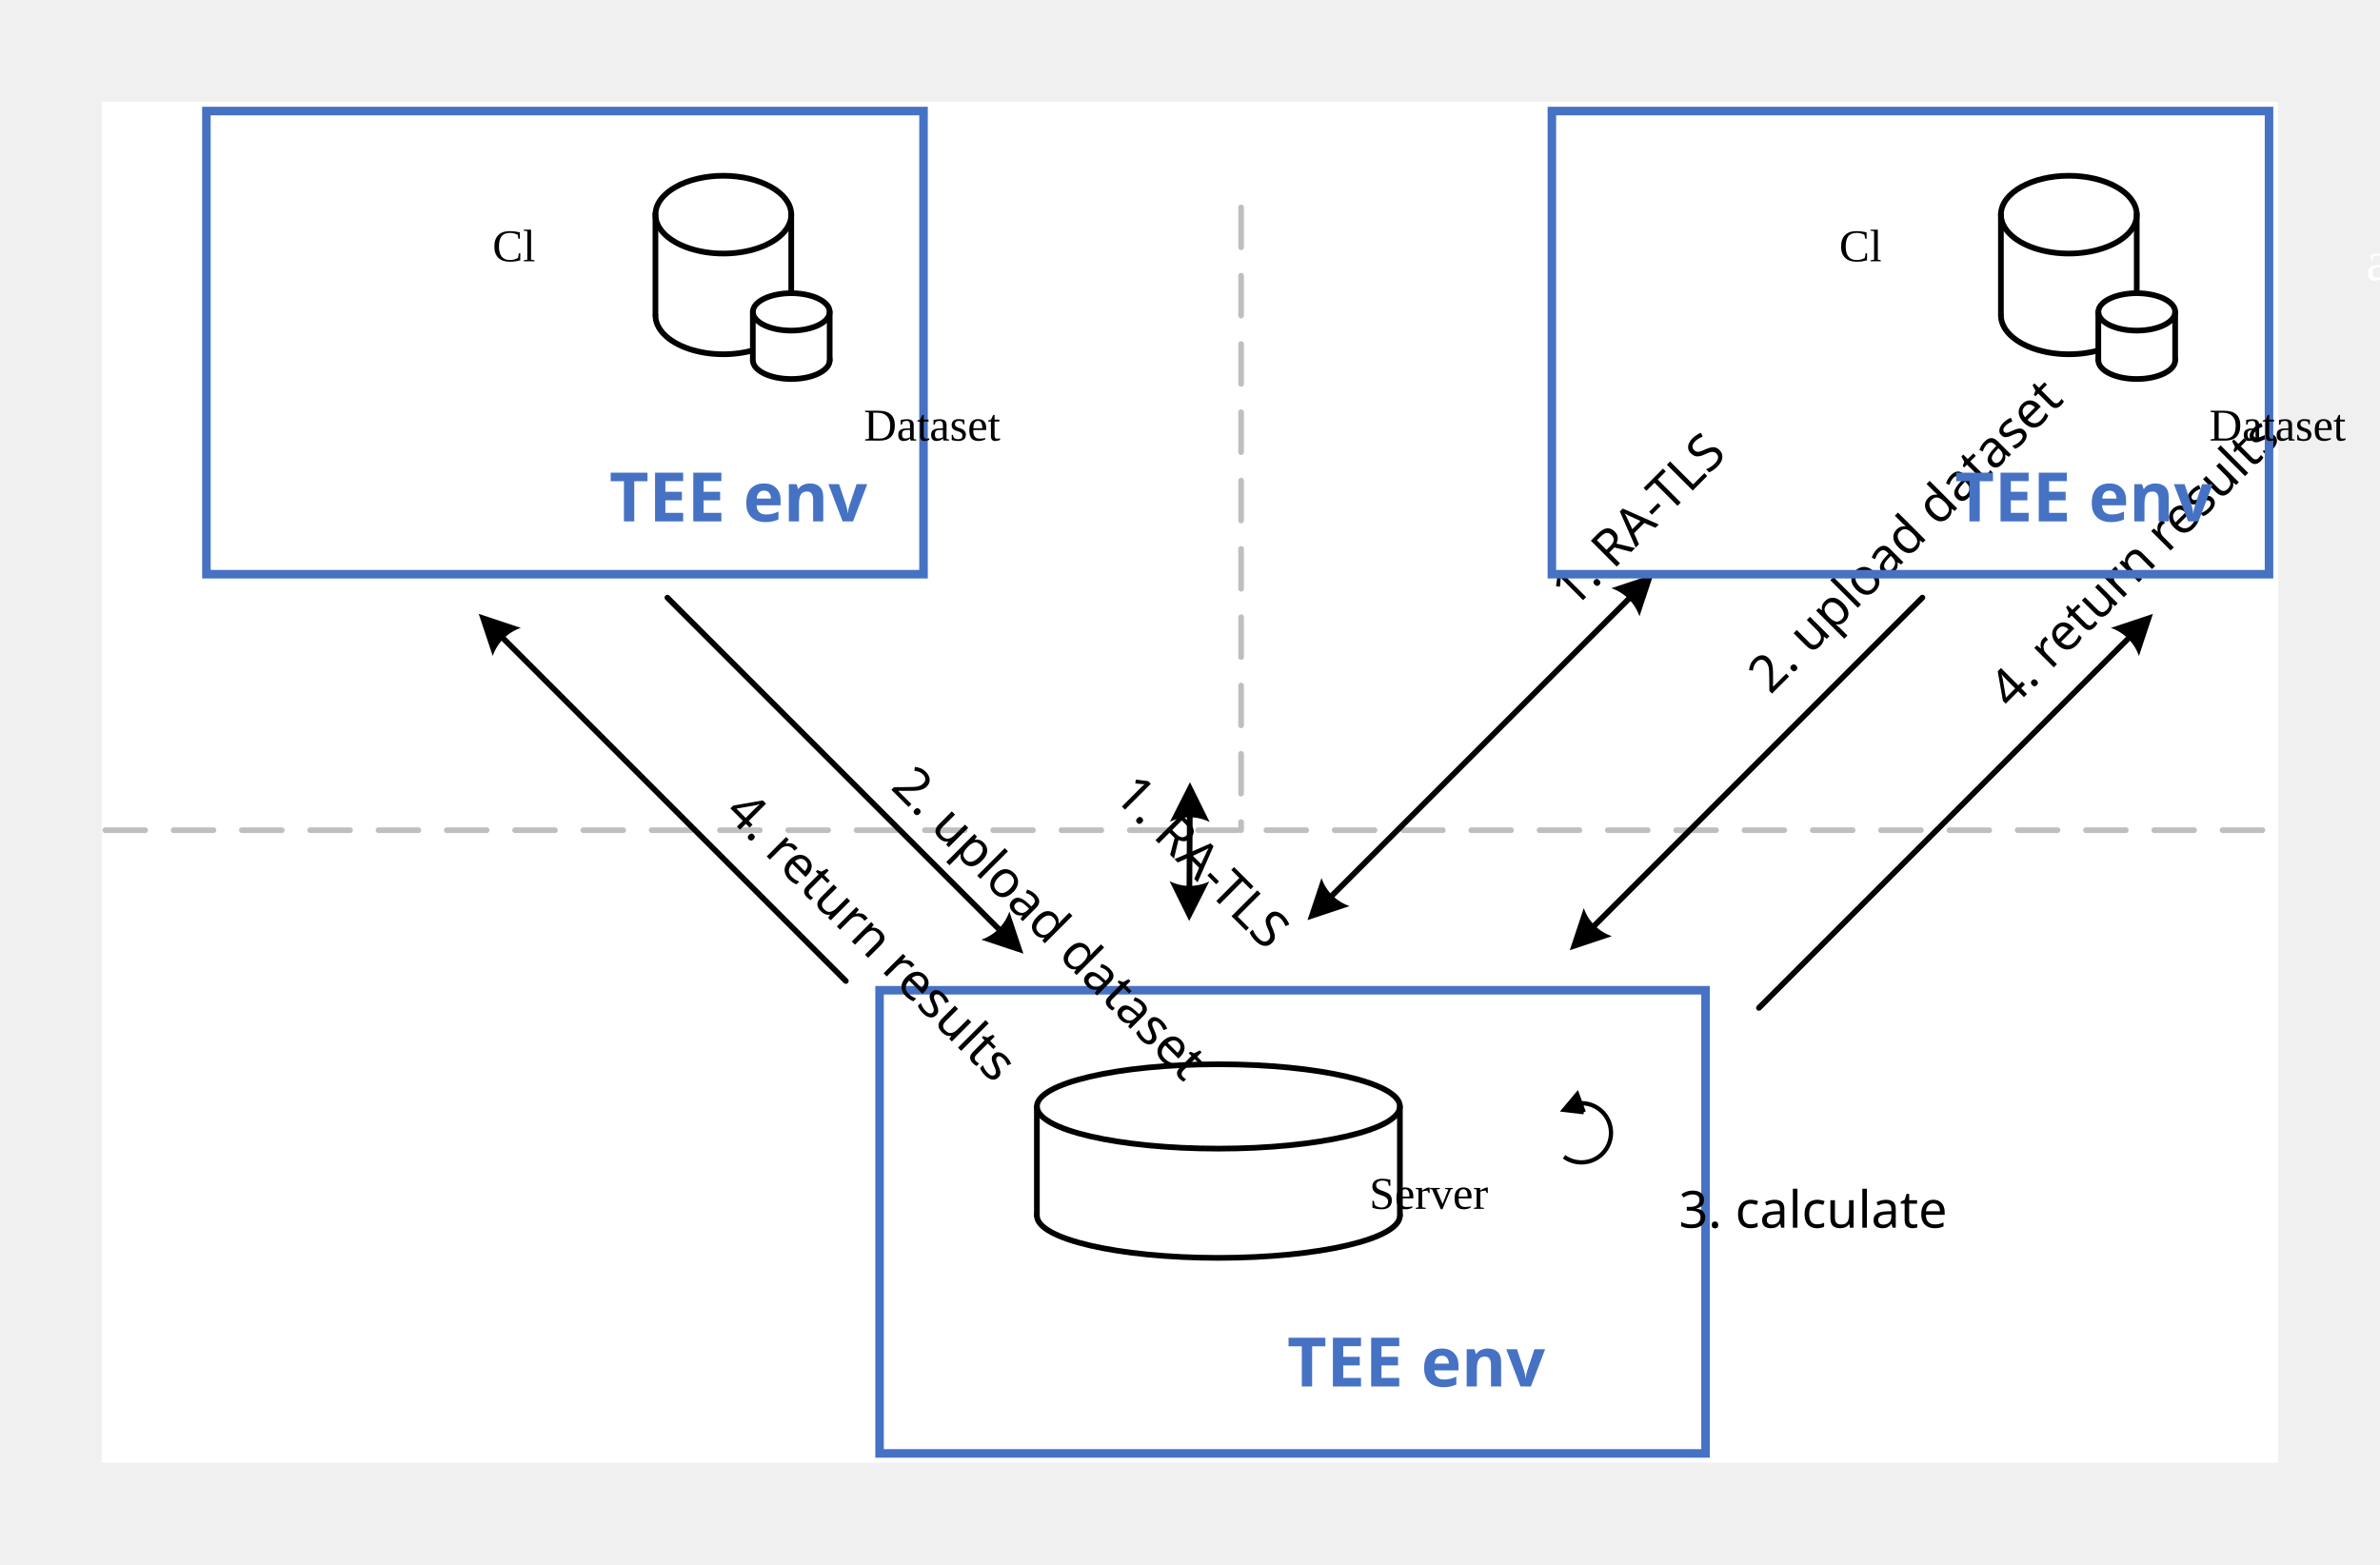
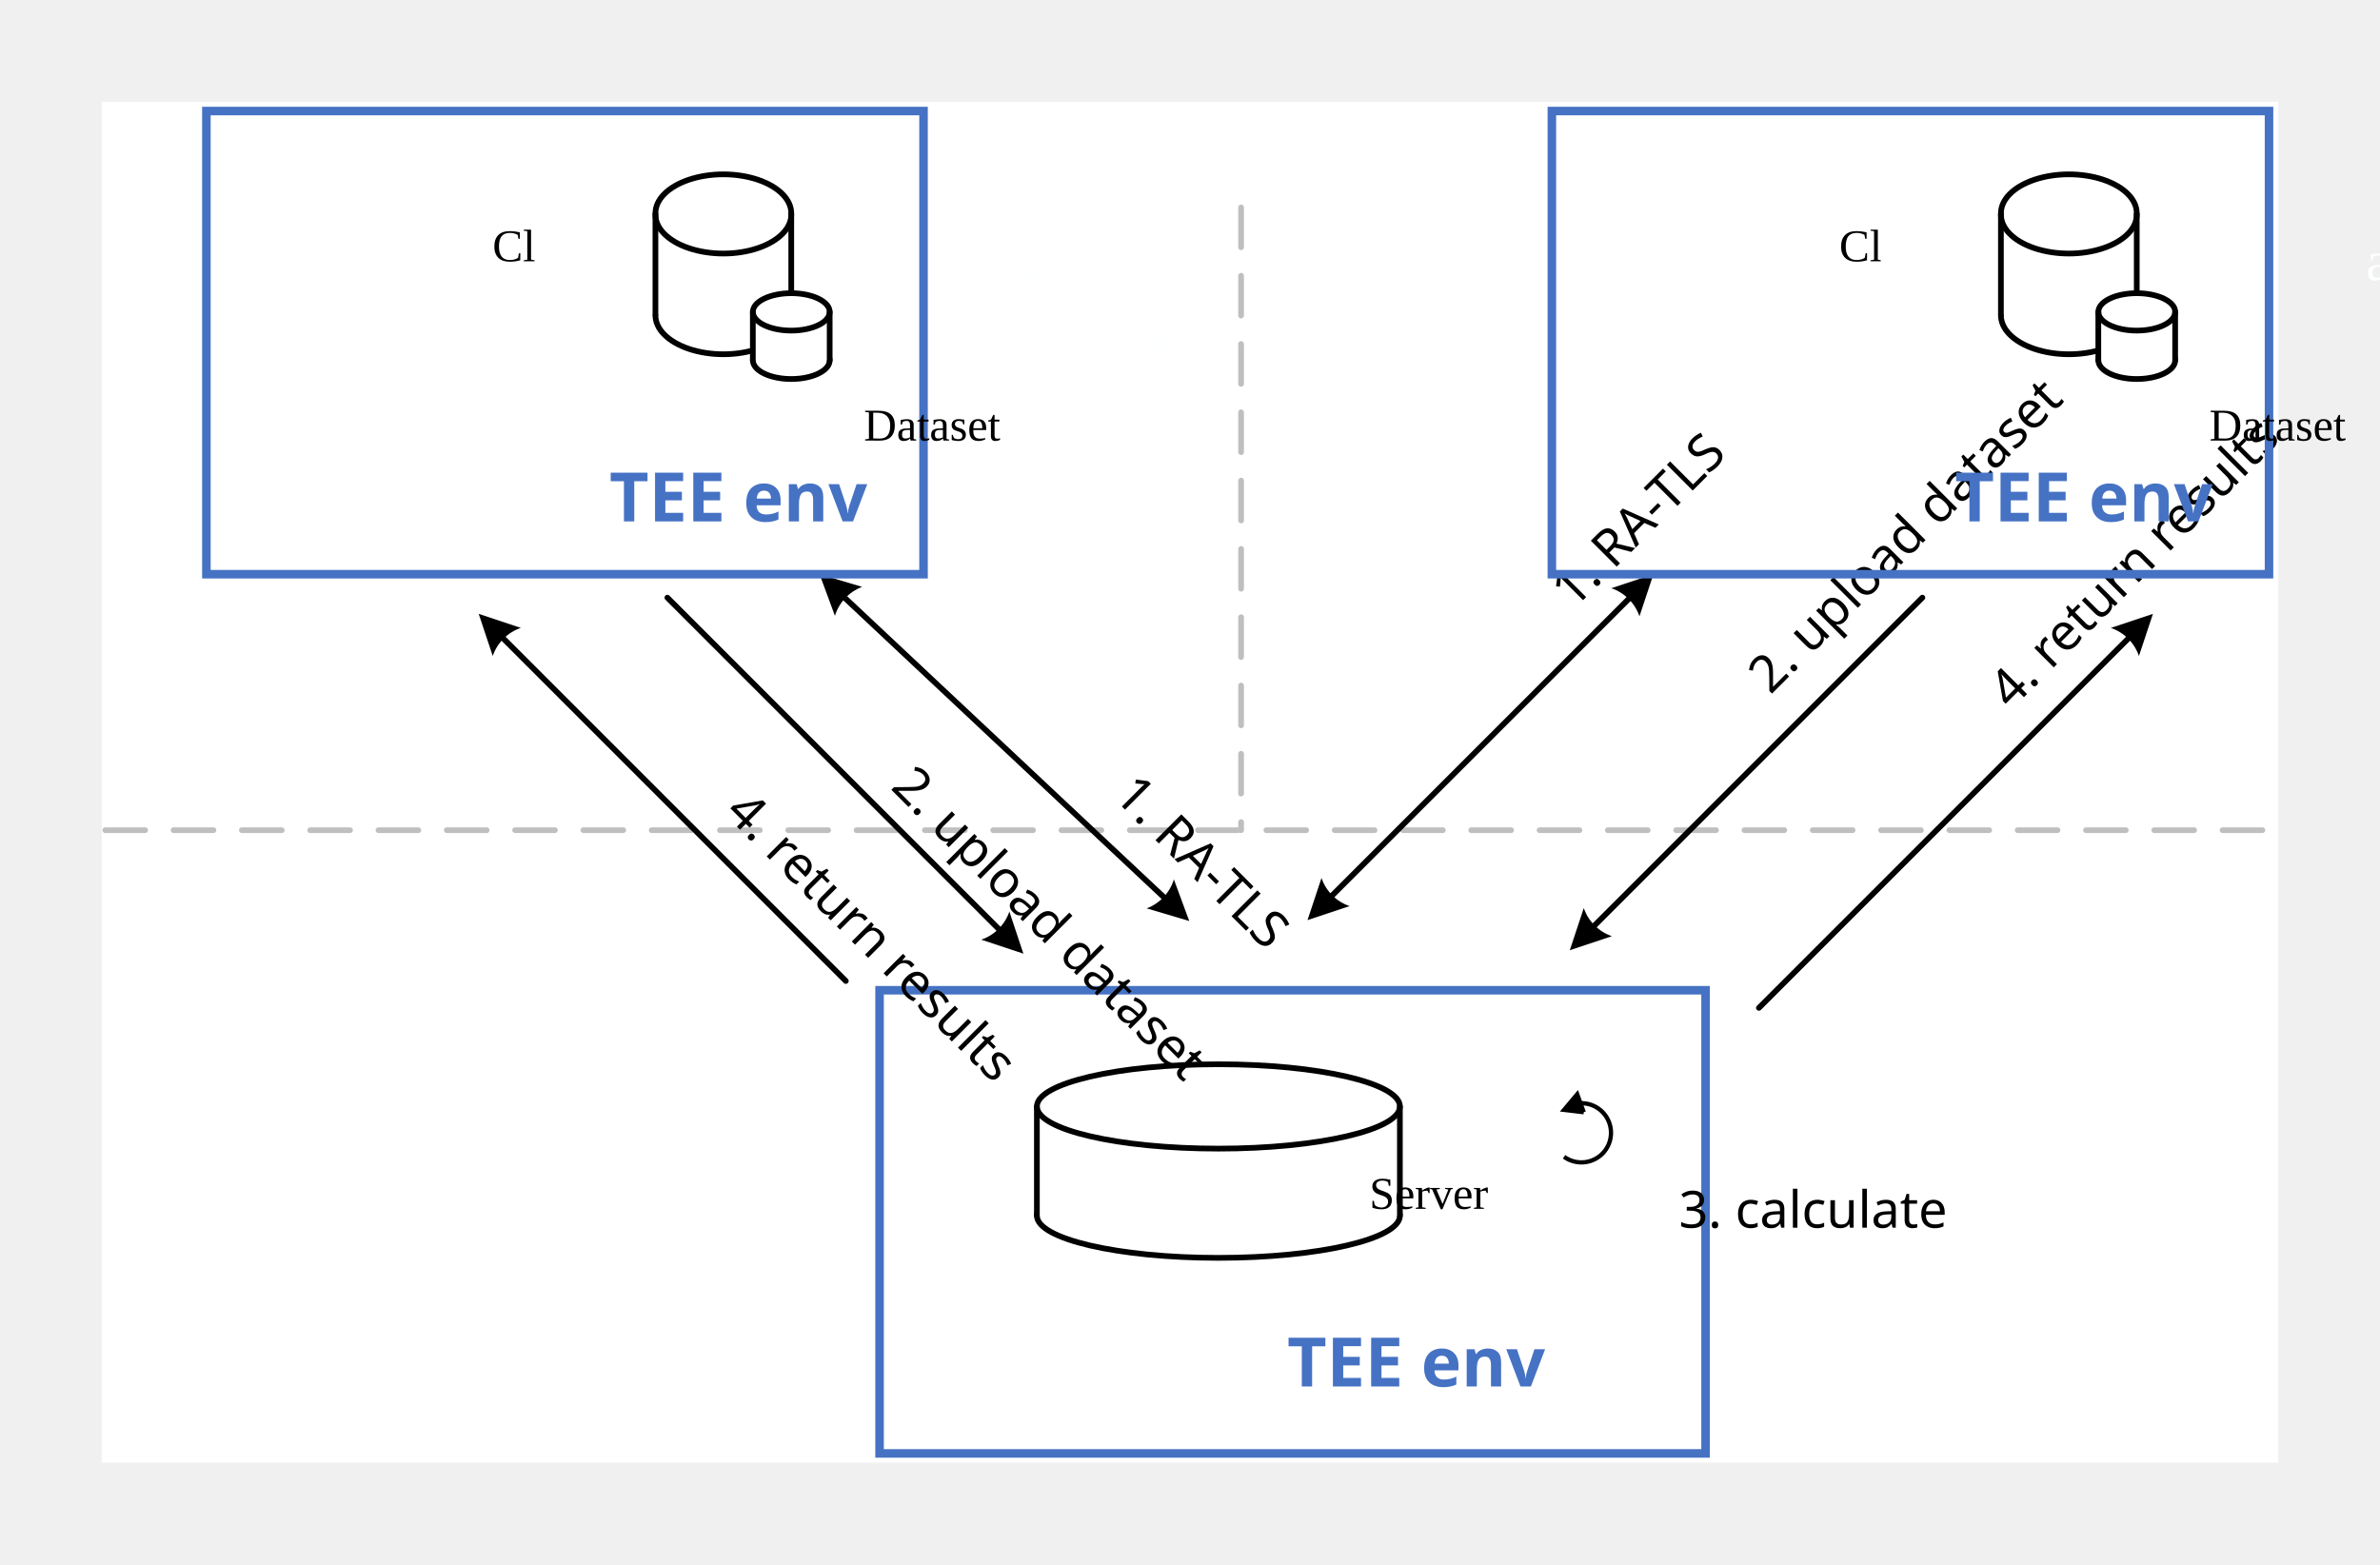
<svg xmlns="http://www.w3.org/2000/svg" xmlns:ns1="http://schemas.microsoft.com/visio/2003/SVGExtensions/" xmlns:xlink="http://www.w3.org/1999/xlink" width="5.808in" height="3.818in" viewBox="0 0 418.162 274.865" xml:space="preserve" color-interpolation-filters="sRGB" class="st20">
  <ns1:documentProperties ns1:langID="1033" ns1:viewMarkup="false">
    <ns1:userDefs>
      <ns1:ud ns1:nameU="msvSubprocessMaster" ns1:prompt="" ns1:val="VT4(Rectangle)" />
      <ns1:ud ns1:nameU="msvNoAutoConnect" ns1:val="VT0(1):26" />
    </ns1:userDefs>
  </ns1:documentProperties>
  <style type="text/css">
	
		.st1 {fill:#ffffff;stroke:#ffffff;stroke-width:0.25}
		.st2 {fill:none;stroke:none;stroke-width:0.25}
		.st3 {fill:#000000;font-family:Times New Roman;font-size:0.667em}
		.st4 {font-size:1em}
		.st5 {stroke:#bfbfbf;stroke-dasharray:7,5;stroke-linecap:round;stroke-linejoin:round;stroke-width:1}
		.st6 {fill:none;stroke:#000000;stroke-width:1}
		.st7 {fill:#ffffff;stroke:none;stroke-width:0.25}
		.st8 {fill:#feffff;font-family:Times New Roman;font-size:0.833em}
		.st9 {fill:#ffffff;stroke:#000000;stroke-width:1}
		.st10 {stroke:#000000;stroke-linecap:round;stroke-linejoin:round;stroke-width:1}
		.st11 {marker-end:url(#mrkr5-38);marker-start:url(#mrkr5-36);stroke:#000000;stroke-linecap:round;stroke-linejoin:round;stroke-width:1}
		.st12 {fill:#000000;fill-opacity:1;stroke:#000000;stroke-opacity:1;stroke-width:0.284}
		.st13 {fill:#000000;font-family:Calibri;font-size:0.75em}
		.st14 {fill:none;stroke:#4672c4;stroke-width:1.5}
		.st15 {marker-end:url(#mrkr5-38);stroke:#000000;stroke-linecap:round;stroke-linejoin:round;stroke-width:1}
		.st16 {marker-start:url(#mrkr5-36);stroke:#000000;stroke-linecap:round;stroke-linejoin:round;stroke-width:1}
		.st17 {fill:#000000}
		.st18 {stroke:#000000;stroke-linecap:butt;stroke-width:0.75}
		.st19 {fill:#4672c4;font-family:Calibri;font-size:1em;font-weight:bold}
		.st20 {fill:none;fill-rule:evenodd;font-size:12px;overflow:visible;stroke-linecap:square;stroke-miterlimit:3}
	
	</style>
  <defs id="Markers">
    <g id="lend5">
      <path d="M 2 1 L 0 0 L 1.981 -0.993 C 1.672 -0.365 1.673 0.373 1.985 1 " style="stroke:none" />
    </g>
    <marker id="mrkr5-36" class="st12" ns1:arrowType="5" ns1:arrowSize="2" ns1:setback="5.8" refX="5.8" orient="auto" markerUnits="strokeWidth" overflow="visible">
      <use xlink:href="#lend5" transform="scale(3.52) " />
    </marker>
    <marker id="mrkr5-38" class="st12" ns1:arrowType="5" ns1:arrowSize="2" ns1:setback="6.16" refX="-6.16" orient="auto" markerUnits="strokeWidth" overflow="visible">
      <use xlink:href="#lend5" transform="scale(-3.52,-3.52) " />
    </marker>
  </defs>
  <g ns1:mID="0" ns1:index="1" ns1:groupContext="foregroundPage">
    <ns1:userDefs>
      <ns1:ud ns1:nameU="msvThemeOrder" ns1:val="VT0(0):26" />
    </ns1:userDefs>
    <ns1:pageProperties ns1:drawingScale="1" ns1:pageScale="1" ns1:drawingUnits="0" ns1:shadowOffsetX="4.25197" ns1:shadowOffsetY="-4.25197" />
    <ns1:layer ns1:name="Electrical" ns1:index="0" />
    <g id="shape60-1" ns1:mID="60" ns1:groupContext="shape" transform="translate(18,-18)">
      <ns1:userDefs>
        <ns1:ud ns1:nameU="visVersion" ns1:val="VT0(15):26" />
        <ns1:ud ns1:nameU="visMasterStencil" ns1:prompt="" ns1:val="VT4(Basic_U.vssx)" />
      </ns1:userDefs>
      <rect x="0" y="36" width="382.162" height="238.865" class="st1" />
    </g>
    <g id="shape1-3" ns1:mID="1" ns1:groupContext="shape" transform="translate(36.2625,-225.365)">
      <ns1:textBlock ns1:margins="rect(2,2,2,2)" />
      <ns1:textRect cx="27.918" cy="268.865" width="55.84" height="12" />
      <rect x="0" y="262.865" width="55.835" height="12" class="st2" />
      <text x="14.25" y="271.26" class="st3" ns1:langID="2052">
        <ns1:paragraph ns1:horizAlign="1" />
        <ns1:tabList />Client<tspan class="st4" ns1:langID="1033"> </tspan>A</text>
    </g>
    <g id="shape2-7" ns1:mID="2" ns1:groupContext="shape" transform="translate(492.928,36.437) rotate(90)">
      <path d="M0 274.87 L109.42 274.87" class="st5" />
    </g>
    <g id="shape3-10" ns1:mID="3" ns1:groupContext="shape" transform="translate(18.5,-129.011)">
      <path d="M0 274.87 L380.02 274.87" class="st5" />
    </g>
    <g id="group4-13" transform="translate(182.183,-53.8572)" ns1:mID="4" ns1:groupContext="group">
      <g id="shape5-14" ns1:mID="5" ns1:groupContext="shape">
        <ns1:userDefs>
          <ns1:ud ns1:nameU="visVersion" ns1:val="VT0(15):26" />
        </ns1:userDefs>
-         <path d="M0 267.45 A31.89 7.411 0 1 1 63.78 267.45 A31.89 7.411 0 0 1 0 267.45 Z" class="st6" />
+         <path d="M0 267.45 A31.89 7.411 0 0 1 63.78 267.45 A31.89 7.411 0 0 1 0 267.45 Z" class="st6" />
      </g>
      <g id="shape6-16" ns1:mID="6" ns1:groupContext="shape" transform="translate(0,-7.41125)">
        <ns1:userDefs>
          <ns1:ud ns1:nameU="visVersion" ns1:val="VT0(15):26" />
        </ns1:userDefs>
        <ns1:textBlock ns1:margins="rect(4,4,4,4)" />
        <ns1:textRect cx="31.89" cy="265.047" width="63.78" height="19.637" />
        <rect x="0" y="255.228" width="63.779" height="19.637" class="st7" />
        <text x="29.67" y="268.05" class="st8" ns1:langID="2052">
          <ns1:paragraph ns1:horizAlign="1" />
          <ns1:tabList />a</text>
      </g>
      <g id="shape7-19" ns1:mID="7" ns1:groupContext="shape" transform="translate(0,-19.1932)">
        <ns1:userDefs>
          <ns1:ud ns1:nameU="visVersion" ns1:val="VT0(15):26" />
        </ns1:userDefs>
-         <path d="M0 267.45 A31.89 7.411 0 1 1 63.78 267.45 A31.89 7.411 0 0 1 0 267.45 Z" class="st9" />
+         <path d="M0 267.45 A31.89 7.411 0 0 1 63.78 267.45 A31.89 7.411 0 0 1 0 267.45 Z" class="st9" />
      </g>
      <g id="shape8-21" ns1:mID="8" ns1:groupContext="shape" transform="translate(274.865,248.261) rotate(90)">
        <path d="M0 274.87 L19.19 274.87" class="st10" />
      </g>
      <g id="shape9-24" ns1:mID="9" ns1:groupContext="shape" transform="translate(338.645,248.261) rotate(90)">
        <path d="M0 274.87 L19.19 274.87" class="st10" />
      </g>
    </g>
    <g id="shape10-27" ns1:mID="10" ns1:groupContext="shape" transform="translate(187.093,-58.8651)">
      <ns1:textBlock ns1:margins="rect(2,2,2,2)" />
      <ns1:textRect cx="27.918" cy="268.865" width="55.84" height="12" />
      <rect x="0" y="262.865" width="55.835" height="12" class="st2" />
      <text x="17.48" y="271.26" class="st3" ns1:langID="2052">
        <ns1:paragraph ns1:horizAlign="1" />
        <ns1:tabList />Server</text>
    </g>
-     <g id="shape11-30" ns1:mID="11" ns1:groupContext="shape" transform="translate(483.942,138.912) rotate(90.3084)">
-       <path d="M5.8 274.87 L6.16 274.87 L18.22 274.87" class="st11" />
+     <g id="shape11-30" ns1:mID="11" ns1:groupContext="shape" transform="translate(332.059,-99.5803) rotate(43.1716)">
+       <path d="M5.8 274.87 L6.16 274.87 L82.9 274.87" class="st11" />
    </g>
    <g id="shape12-39" ns1:mID="12" ns1:groupContext="shape" transform="translate(484.871,295.24) rotate(135)">
      <path d="M5.8 274.87 L6.16 274.87 L79.8 274.87" class="st11" />
    </g>
    <g id="shape13-46" ns1:mID="13" ns1:groupContext="shape" transform="translate(349.589,-84.2169) rotate(45)">
      <ns1:textBlock ns1:margins="rect(4,4,4,4)" />
      <ns1:textRect cx="24.406" cy="264.865" width="48.82" height="20" />
      <rect x="0" y="254.865" width="48.812" height="20" class="st2" />
      <text x="7.4" y="267.57" class="st13" ns1:langID="2052">
        <ns1:paragraph ns1:horizAlign="1" />
        <ns1:tabList />1. RA-TLS</text>
    </g>
    <g id="shape14-49" ns1:mID="14" ns1:groupContext="shape" transform="translate(52.2168,-47.0301) rotate(-45)">
      <ns1:textBlock ns1:margins="rect(4,4,4,4)" />
      <ns1:textRect cx="24.406" cy="264.865" width="48.82" height="20" />
      <rect x="0" y="254.865" width="48.812" height="20" class="st2" />
      <text x="7.4" y="267.57" class="st13" ns1:langID="2052">
        <ns1:paragraph ns1:horizAlign="1" />
        <ns1:tabList />1. RA-TLS</text>
    </g>
    <g id="shape15-52" ns1:mID="15" ns1:groupContext="shape" transform="translate(36.2625,-173.984)">
      <rect x="0" y="193.484" width="126" height="81.381" class="st14" />
    </g>
    <g id="shape16-54" ns1:mID="16" ns1:groupContext="shape" transform="translate(154.537,-19.5)">
      <rect x="0" y="193.484" width="145.125" height="81.381" class="st14" />
    </g>
    <g id="shape17-56" ns1:mID="17" ns1:groupContext="shape" transform="translate(311.621,-89.359) rotate(45)">
      <path d="M0 274.87 L82.3 274.87" class="st15" />
    </g>
    <g id="shape18-61" ns1:mID="18" ns1:groupContext="shape" transform="translate(532.121,299.359) rotate(135)">
      <path d="M0 274.87 L81.45 274.87" class="st15" />
    </g>
    <g id="shape19-66" ns1:mID="19" ns1:groupContext="shape" transform="translate(309.221,-87.0274) rotate(45)">
      <ns1:textBlock ns1:margins="rect(4,4,4,4)" />
      <ns1:textRect cx="40.99" cy="264.865" width="81.98" height="20" />
      <rect x="0" y="254.865" width="81.98" height="20" class="st2" />
      <text x="9.2" y="267.57" class="st13" ns1:langID="2052">
        <ns1:paragraph ns1:horizAlign="1" />
        <ns1:tabList />2. upload dataset</text>
    </g>
    <g id="shape20-69" ns1:mID="20" ns1:groupContext="shape" transform="translate(85.5456,-30.7485) rotate(-45)">
      <ns1:textBlock ns1:margins="rect(4,4,4,4)" />
      <ns1:textRect cx="40.99" cy="264.865" width="81.98" height="20" />
      <rect x="0" y="254.865" width="81.98" height="20" class="st2" />
      <text x="9.2" y="267.57" class="st13" ns1:langID="2052">
        <ns1:paragraph ns1:horizAlign="1" />
        <ns1:tabList />2. upload dataset</text>
    </g>
    <g id="shape21-72" ns1:mID="21" ns1:groupContext="shape" transform="translate(278.471,-86.509) rotate(45)">
      <path d="M5.8 274.87 L6.16 274.87 L91.22 274.87" class="st16" />
    </g>
    <g id="shape22-77" ns1:mID="22" ns1:groupContext="shape" transform="translate(278.321,-84.3274) rotate(45)">
      <ns1:textBlock ns1:margins="rect(4,4,4,4)" />
      <ns1:textRect cx="40.99" cy="264.865" width="81.98" height="20" />
      <rect x="0" y="254.865" width="81.98" height="20" class="st2" />
      <text x="11.69" y="267.57" class="st13" ns1:langID="2052">
        <ns1:paragraph ns1:horizAlign="1" />
        <ns1:tabList />4. return results</text>
    </g>
    <g id="shape23-80" ns1:mID="23" ns1:groupContext="shape" transform="translate(126.046,-26.359) rotate(-45)">
      <ns1:textBlock ns1:margins="rect(4,4,4,4)" />
      <ns1:textRect cx="40.99" cy="264.865" width="81.98" height="20" />
      <rect x="0" y="254.865" width="81.98" height="20" class="st2" />
      <text x="11.69" y="267.57" class="st13" ns1:langID="2052">
        <ns1:paragraph ns1:horizAlign="1" />
        <ns1:tabList />4. return results</text>
    </g>
    <g id="shape24-83" ns1:mID="24" ns1:groupContext="shape" transform="translate(114.679,-17.284) rotate(-45)">
      <path d="M0 274.87 L91.74 274.87" class="st15" />
    </g>
    <g id="shape25-88" ns1:mID="25" ns1:groupContext="shape" ns1:layerMember="0" transform="translate(8.18258,203.244) rotate(-90)">
      <ns1:userDefs>
        <ns1:ud ns1:nameU="Arrows" ns1:val="VT0(0):26" />
        <ns1:ud ns1:nameU="visDescription" ns1:val="VT4(Rotation, one direction. Right-click for both directions.)" />
        <ns1:ud ns1:nameU="visVersion" ns1:val="VT0(15):26" />
      </ns1:userDefs>
      <path d="M7.83 270.08 L10.99 268.93 L8.24 266.62 L7.83 270.08 Z" class="st17" />
      <path d="M0 266.62 A5.2 5.2 -180 1 0 9.41 269.51" class="st18" />
      <path d="M7.83 270.08 L10.99 268.93 L8.24 266.62 L7.83 270.08" class="st18" />
    </g>
    <g id="shape26-92" ns1:mID="26" ns1:groupContext="shape" transform="translate(245.662,-51.8651)">
      <ns1:textBlock ns1:margins="rect(4,4,4,4)" />
      <ns1:textRect cx="27.918" cy="264.865" width="55.84" height="20" />
      <rect x="0" y="254.865" width="55.835" height="20" class="st2" />
      <text x="7.19" y="267.57" class="st13" ns1:langID="2052">
        <ns1:paragraph ns1:horizAlign="1" />
        <ns1:tabList />3. calculate</text>
    </g>
    <g id="shape27-95" ns1:mID="27" ns1:groupContext="shape" transform="translate(40.7625,-176.865)">
      <ns1:textBlock ns1:margins="rect(4,4,4,4)" />
      <ns1:textRect cx="29.4" cy="264.865" width="58.8" height="20" />
      <rect x="0" y="254.865" width="58.8" height="20" class="st2" />
      <text x="10.14" y="268.47" class="st19" ns1:langID="2052">
        <ns1:paragraph ns1:horizAlign="1" />
        <ns1:tabList />TEE env</text>
    </g>
    <g id="shape28-98" ns1:mID="28" ns1:groupContext="shape" transform="translate(159.862,-24.8651)">
      <ns1:textBlock ns1:margins="rect(4,4,4,4)" />
      <ns1:textRect cx="29.4" cy="264.865" width="58.8" height="20" />
      <rect x="0" y="254.865" width="58.8" height="20" class="st2" />
      <text x="10.14" y="268.47" class="st19" ns1:langID="2052">
        <ns1:paragraph ns1:horizAlign="1" />
        <ns1:tabList />TEE env</text>
    </g>
    <g id="group29-101" transform="translate(115.162,-208.281)" ns1:mID="29" ns1:groupContext="group">
      <g id="group30-102" transform="translate(0,-4.47457)" ns1:mID="30" ns1:groupContext="group">
        <g id="shape31-103" ns1:mID="31" ns1:groupContext="shape">
          <ns1:userDefs>
            <ns1:ud ns1:nameU="visVersion" ns1:val="VT0(15):26" />
          </ns1:userDefs>
-           <path d="M0 268.03 A11.932 6.833 0 0 1 23.86 268.03 A11.932 6.833 0 1 1 0 268.03 Z" class="st6" />
+           <path d="M0 268.03 A11.932 6.833 0 1 1 23.86 268.03 A11.932 6.833 0 1 1 0 268.03 Z" class="st6" />
        </g>
        <g id="shape32-105" ns1:mID="32" ns1:groupContext="shape" transform="translate(-21.108,-6.83263)">
          <ns1:userDefs>
            <ns1:ud ns1:nameU="visVersion" ns1:val="VT0(15):26" />
          </ns1:userDefs>
          <ns1:textBlock ns1:margins="rect(4,4,4,4)" />
          <ns1:textRect cx="22.486" cy="265.813" width="44.98" height="18.104" />
          <rect x="0" y="256.762" width="44.973" height="18.104" class="st7" />
          <text x="20.27" y="268.81" class="st8" ns1:langID="2052">
            <ns1:paragraph ns1:horizAlign="1" />
            <ns1:tabList />a</text>
        </g>
        <g id="shape33-108" ns1:mID="33" ns1:groupContext="shape" transform="translate(0,-17.6947)">
          <ns1:userDefs>
            <ns1:ud ns1:nameU="visVersion" ns1:val="VT0(15):26" />
          </ns1:userDefs>
-           <path d="M0 268.03 A11.932 6.833 0 0 1 23.86 268.03 A11.932 6.833 0 1 1 0 268.03 Z" class="st9" />
+           <path d="M0 268.03 A11.932 6.833 0 1 1 23.86 268.03 A11.932 6.833 0 1 1 0 268.03 Z" class="st9" />
        </g>
        <g id="shape34-110" ns1:mID="34" ns1:groupContext="shape" transform="translate(274.865,250.338) rotate(90)">
          <path d="M0 274.87 L17.69 274.87" class="st10" />
        </g>
        <g id="shape35-113" ns1:mID="35" ns1:groupContext="shape" transform="translate(298.73,250.338) rotate(90)">
          <path d="M0 274.87 L17.69 274.87" class="st10" />
        </g>
      </g>
      <g id="group36-116" transform="translate(17.1148,0)" ns1:mID="36" ns1:groupContext="group">
        <g id="shape37-117" ns1:mID="37" ns1:groupContext="shape">
          <ns1:userDefs>
            <ns1:ud ns1:nameU="visVersion" ns1:val="VT0(15):26" />
          </ns1:userDefs>
          <path d="M0 271.58 A6.75 3.285 0 1 1 13.5 271.58 A6.75 3.285 0 1 1 0 271.58 Z" class="st6" />
        </g>
        <g id="shape38-119" ns1:mID="38" ns1:groupContext="shape" transform="translate(7.39409E-14,-3.28518)">
          <ns1:userDefs>
            <ns1:ud ns1:nameU="visVersion" ns1:val="VT0(15):26" />
          </ns1:userDefs>
          <ns1:textBlock ns1:margins="rect(4,4,4,4)" />
          <ns1:textRect cx="6.75" cy="270.513" width="13.51" height="8.704" />
          <rect x="0" y="266.161" width="13.5" height="8.704" class="st7" />
          <text x="4.53" y="273.51" class="st8" ns1:langID="2052">
            <ns1:paragraph ns1:horizAlign="1" />
            <ns1:tabList />a</text>
        </g>
        <g id="shape39-122" ns1:mID="39" ns1:groupContext="shape" transform="translate(1.91847E-13,-8.50777)">
          <ns1:userDefs>
            <ns1:ud ns1:nameU="visVersion" ns1:val="VT0(15):26" />
          </ns1:userDefs>
          <path d="M0 271.58 A6.75 3.285 0 1 1 13.5 271.58 A6.75 3.285 0 1 1 0 271.58 Z" class="st9" />
        </g>
        <g id="shape40-124" ns1:mID="40" ns1:groupContext="shape" transform="translate(274.865,263.072) rotate(90)">
          <path d="M0 274.87 L8.51 274.87" class="st10" />
        </g>
        <g id="shape41-127" ns1:mID="41" ns1:groupContext="shape" transform="translate(288.365,263.072) rotate(90)">
          <path d="M0 274.87 L8.51 274.87" class="st10" />
        </g>
      </g>
    </g>
    <g id="shape42-130" ns1:mID="42" ns1:groupContext="shape" transform="translate(99.8273,-193.865)">
      <ns1:textBlock ns1:margins="rect(2,2,2,2)" />
      <ns1:textRect cx="27.918" cy="268.865" width="55.84" height="12" />
      <rect x="0" y="262.865" width="55.835" height="12" class="st2" />
      <text x="15.92" y="271.26" class="st3" ns1:langID="2052">
        <ns1:paragraph ns1:horizAlign="1" />
        <ns1:tabList />Dataset</text>
    </g>
    <g id="shape43-133" ns1:mID="43" ns1:groupContext="shape" transform="translate(272.662,-225.365)">
      <ns1:textBlock ns1:margins="rect(2,2,2,2)" />
      <ns1:textRect cx="27.918" cy="268.865" width="55.84" height="12" />
      <rect x="0" y="262.865" width="55.835" height="12" class="st2" />
      <text x="14.47" y="271.26" class="st3" ns1:langID="2052">
        <ns1:paragraph ns1:horizAlign="1" />
        <ns1:tabList />Client<tspan class="st4" ns1:langID="1033"> </tspan>B</text>
    </g>
    <g id="shape44-137" ns1:mID="44" ns1:groupContext="shape" transform="translate(272.662,-173.984)">
      <rect x="0" y="193.484" width="126" height="81.381" class="st14" />
    </g>
    <g id="shape45-139" ns1:mID="45" ns1:groupContext="shape" transform="translate(277.162,-176.865)">
      <ns1:textBlock ns1:margins="rect(4,4,4,4)" />
      <ns1:textRect cx="29.4" cy="264.865" width="58.8" height="20" />
      <rect x="0" y="254.865" width="58.8" height="20" class="st2" />
      <text x="10.14" y="268.47" class="st19" ns1:langID="2052">
        <ns1:paragraph ns1:horizAlign="1" />
        <ns1:tabList />TEE env</text>
    </g>
    <g id="group46-142" transform="translate(351.562,-208.281)" ns1:mID="46" ns1:groupContext="group">
      <g id="group47-143" transform="translate(0,-4.47457)" ns1:mID="47" ns1:groupContext="group">
        <g id="shape48-144" ns1:mID="48" ns1:groupContext="shape">
          <ns1:userDefs>
            <ns1:ud ns1:nameU="visVersion" ns1:val="VT0(15):26" />
          </ns1:userDefs>
-           <path d="M0 268.03 A11.932 6.833 0 0 1 23.86 268.03 A11.932 6.833 0 1 1 0 268.03 Z" class="st6" />
+           <path d="M0 268.03 A11.932 6.833 0 1 1 23.86 268.03 A11.932 6.833 0 1 1 0 268.03 Z" class="st6" />
        </g>
        <g id="shape49-146" ns1:mID="49" ns1:groupContext="shape" transform="translate(-21.108,-6.83263)">
          <ns1:userDefs>
            <ns1:ud ns1:nameU="visVersion" ns1:val="VT0(15):26" />
          </ns1:userDefs>
          <ns1:textBlock ns1:margins="rect(4,4,4,4)" />
          <ns1:textRect cx="22.486" cy="265.813" width="44.98" height="18.104" />
          <rect x="0" y="256.762" width="44.973" height="18.104" class="st7" />
          <text x="20.27" y="268.81" class="st8" ns1:langID="2052">
            <ns1:paragraph ns1:horizAlign="1" />
            <ns1:tabList />a</text>
        </g>
        <g id="shape50-149" ns1:mID="50" ns1:groupContext="shape" transform="translate(0,-17.6947)">
          <ns1:userDefs>
            <ns1:ud ns1:nameU="visVersion" ns1:val="VT0(15):26" />
          </ns1:userDefs>
-           <path d="M0 268.03 A11.932 6.833 0 0 1 23.86 268.03 A11.932 6.833 0 1 1 0 268.03 Z" class="st9" />
+           <path d="M0 268.03 A11.932 6.833 0 1 1 23.86 268.03 A11.932 6.833 0 1 1 0 268.03 Z" class="st9" />
        </g>
        <g id="shape51-151" ns1:mID="51" ns1:groupContext="shape" transform="translate(274.865,250.338) rotate(90)">
          <path d="M0 274.87 L17.69 274.87" class="st10" />
        </g>
        <g id="shape52-154" ns1:mID="52" ns1:groupContext="shape" transform="translate(298.73,250.338) rotate(90)">
          <path d="M0 274.87 L17.69 274.87" class="st10" />
        </g>
      </g>
      <g id="group53-157" transform="translate(17.1148,0)" ns1:mID="53" ns1:groupContext="group">
        <g id="shape54-158" ns1:mID="54" ns1:groupContext="shape">
          <ns1:userDefs>
            <ns1:ud ns1:nameU="visVersion" ns1:val="VT0(15):26" />
          </ns1:userDefs>
          <path d="M0 271.58 A6.75 3.285 0 1 1 13.5 271.58 A6.75 3.285 0 1 1 0 271.58 Z" class="st6" />
        </g>
        <g id="shape55-160" ns1:mID="55" ns1:groupContext="shape" transform="translate(7.39409E-14,-3.28518)">
          <ns1:userDefs>
            <ns1:ud ns1:nameU="visVersion" ns1:val="VT0(15):26" />
          </ns1:userDefs>
          <ns1:textBlock ns1:margins="rect(4,4,4,4)" />
          <ns1:textRect cx="6.75" cy="270.513" width="13.51" height="8.704" />
          <rect x="0" y="266.161" width="13.5" height="8.704" class="st7" />
          <text x="4.53" y="273.51" class="st8" ns1:langID="2052">
            <ns1:paragraph ns1:horizAlign="1" />
            <ns1:tabList />a</text>
        </g>
        <g id="shape56-163" ns1:mID="56" ns1:groupContext="shape" transform="translate(1.91847E-13,-8.50777)">
          <ns1:userDefs>
            <ns1:ud ns1:nameU="visVersion" ns1:val="VT0(15):26" />
          </ns1:userDefs>
          <path d="M0 271.58 A6.75 3.285 0 1 1 13.5 271.58 A6.75 3.285 0 1 1 0 271.58 Z" class="st9" />
        </g>
        <g id="shape57-165" ns1:mID="57" ns1:groupContext="shape" transform="translate(274.865,263.072) rotate(90)">
          <path d="M0 274.87 L8.51 274.87" class="st10" />
        </g>
        <g id="shape58-168" ns1:mID="58" ns1:groupContext="shape" transform="translate(288.365,263.072) rotate(90)">
          <path d="M0 274.87 L8.51 274.87" class="st10" />
        </g>
      </g>
    </g>
    <g id="shape59-171" ns1:mID="59" ns1:groupContext="shape" transform="translate(336.227,-193.865)">
      <ns1:textBlock ns1:margins="rect(2,2,2,2)" />
      <ns1:textRect cx="27.918" cy="268.865" width="55.84" height="12" />
      <rect x="0" y="262.865" width="55.835" height="12" class="st2" />
      <text x="15.92" y="271.26" class="st3" ns1:langID="2052">
        <ns1:paragraph ns1:horizAlign="1" />
        <ns1:tabList />Dataset</text>
    </g>
  </g>
</svg>
